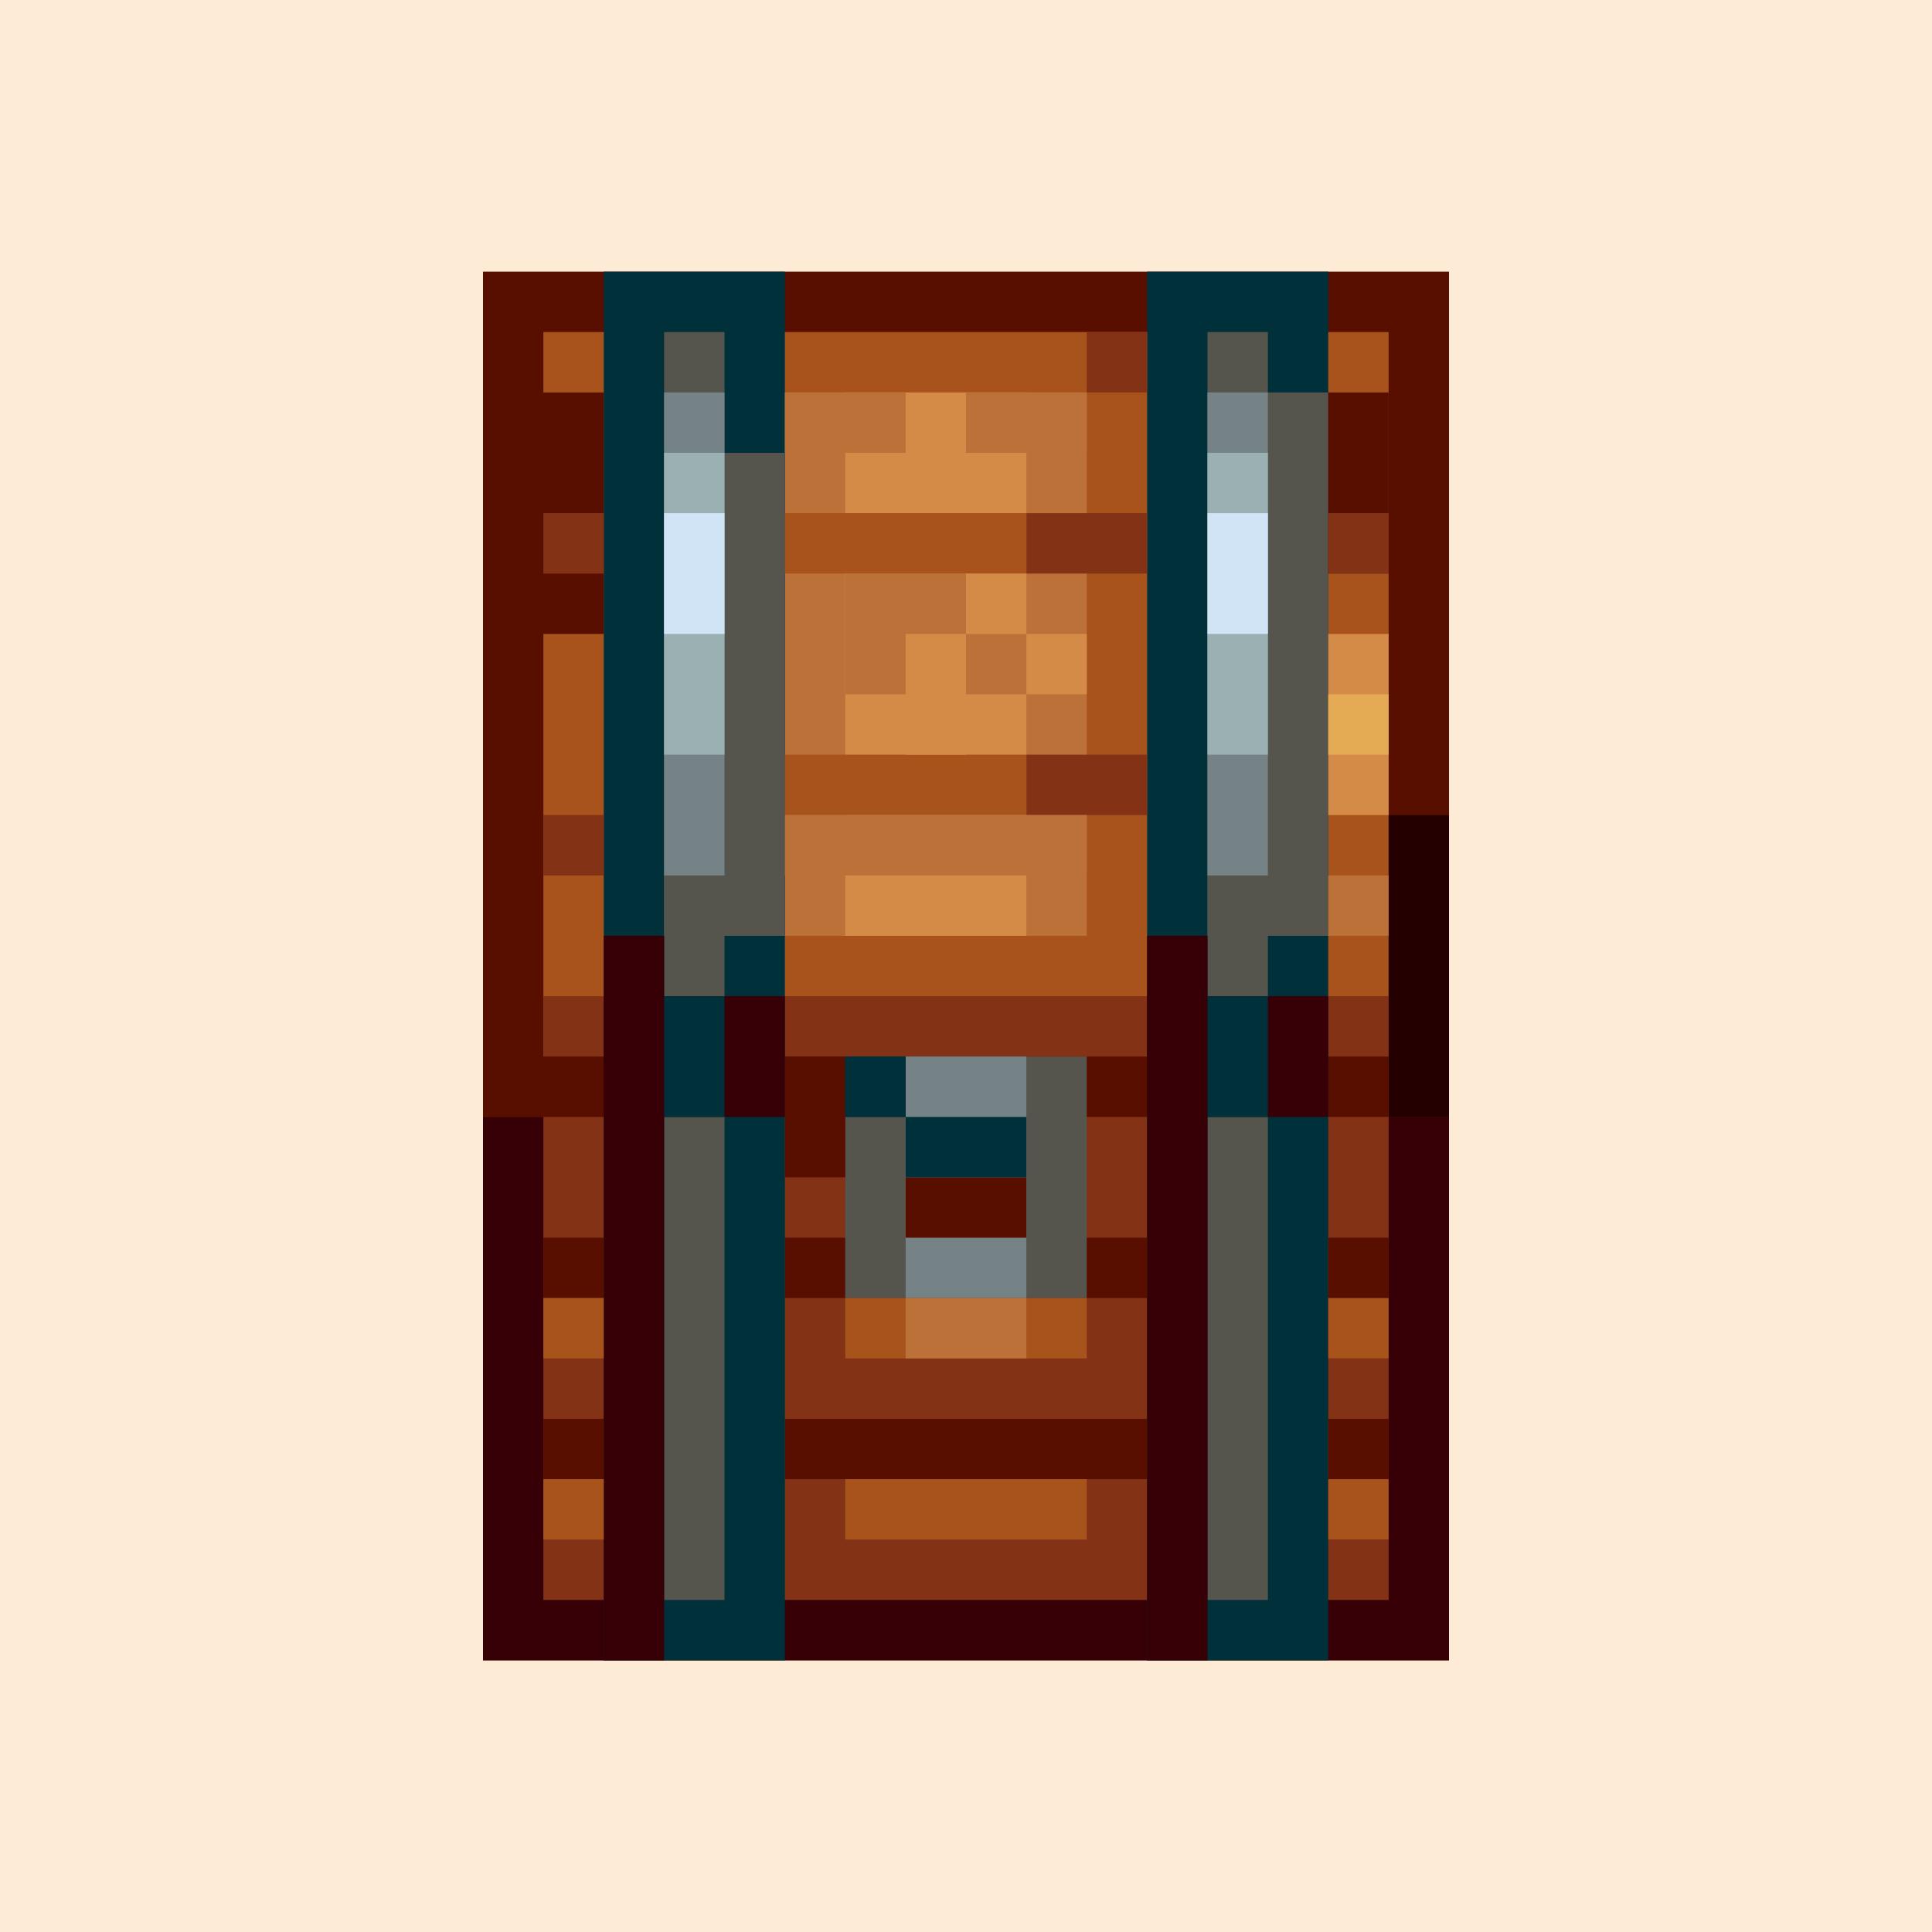
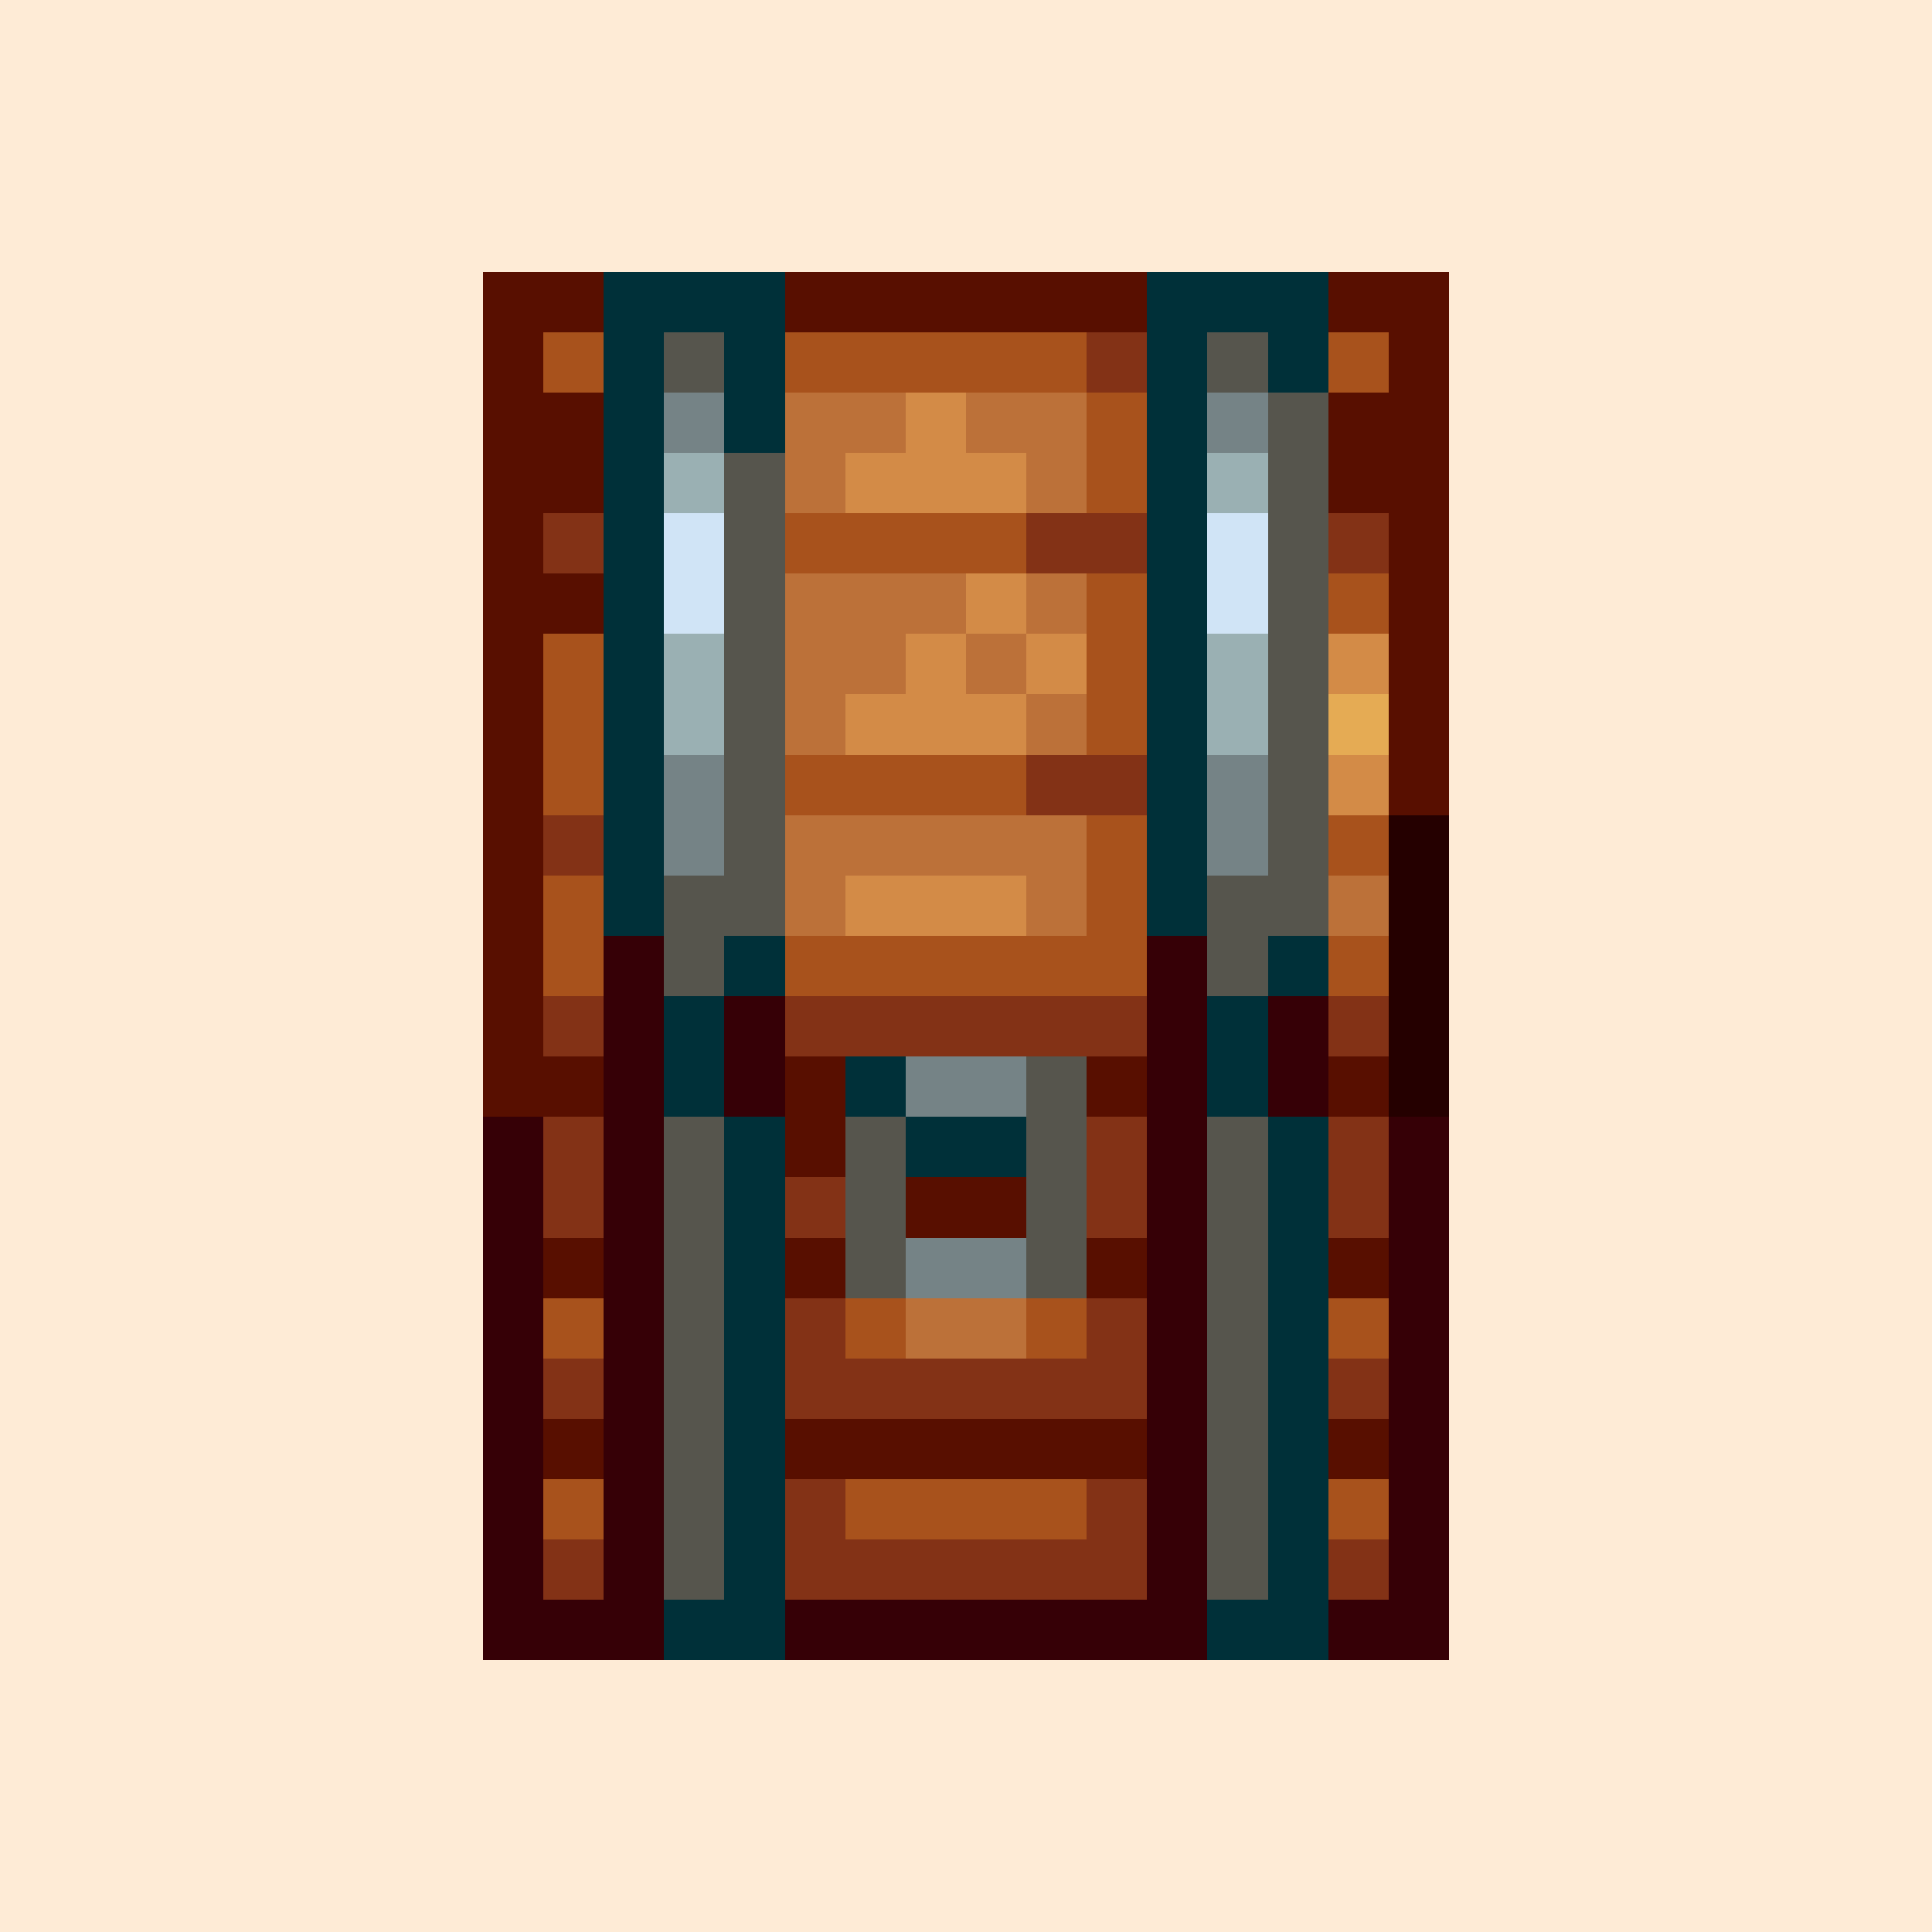
- <svg xmlns="http://www.w3.org/2000/svg" viewBox="0 0 32 32">
+ <svg xmlns="http://www.w3.org/2000/svg" viewBox="0 0 32 32" shape-rendering="crispEdges">
  <path fill="#FEEBD6" d="M0 0h32v32H0z" />
  <g transform="translate(8,4.5)" clip-path="path('M3 0v1H2v1H1v1H0v19h1v1h14v-1h1V3h-1V2h-1V1h-1V0z')">
    <path d="M0 0h16v23H0z" fill="#580f00" />
    <path d="M1 1h14v21H1z" fill="#a8521c" />
    <path d="M0 14h16v9H0z" fill="#360006" />
    <path d="M1 12h14v10H1z" fill="#833216" />
    <path d="M5 13h6v1H5zm0 3h6v1H5zM0 2h2v4H0zm5 17h6v1H5z" fill="#580f00" />
    <path d="M5 2h5v9H5z" fill="#bc7139" />
    <path d="M6 13h4v4H6z" fill="#56554d" />
    <path d="M2 0h3v23H2zm9 0h3v23h-3z" fill="#003039" />
    <g fill="#56554d">
      <path d="M3 1h1v21H3zm9 0h1v21h-1z" />
      <path d="M3 3h2v8H3zm9-1h2v9h-2z" />
    </g>
    <path d="M2 11h1v12H2zm9 0h1v12h-1z" fill="#360006" />
    <path d="M3 2h1v8H3zm9 0h1v8h-1zM7 13h2v4H7z" fill="#758386" />
    <path d="M3 3h1v5H3zm9 0h1v5h-1z" fill="#9ab0b3" />
    <path d="M15 9h1v5h-1z" fill="#250000" />
    <path d="M6 2h3v9H6z" fill="#d38b47" />
    <path d="M0 13h2v1H0zm1 3h1v1H1zm0 3h1v1H1zm6-4h2v1H7zm7-13h1v3h-1zm0 14h1v2h-1zm0 3h1v2h-1zm0-6h1v1h-1zm-9 0h1v2H5z" fill="#580f00" />
    <path d="M3 4h1v2H3zm9 0h1v2h-1z" fill="#d0e4f6" />
    <path d="M2 12h3v2H2zm9 0h3v2h-3z" fill="#360006" />
    <g fill="#003039">
      <path d="M3 12h1v2H3zm9 0h1v2h-1zm-5 2h2v1H7zm-1-1h1v1H6z" />
      <path d="M6 13h1v1H6z" />
    </g>
    <path d="M1 4h1v1H1zm0 5h1v1H1zm8-5h2v1H9zm0 4h2v1H9zm1-7h1v1h-1zm4 3h1v1h-1z" fill="#833216" />
    <path d="M1 17h1v1H1zm0 3h1v1H1zm5-3h4v1H6zm8 0h1v1h-1zm0 3h1v1h-1zM5 4h4v1H5zm0 4h4v1H5zm1 12h4v1H6z" fill="#a8521c" />
    <path d="M5 2h2v1H5zm3 0h2v1H8zM6 5h3v2H6zM5 9h5v1H5zm2 8h2v1H7zm7-7h1v1h-1z" fill="#bc7139" />
    <path d="M7 6h1v2H7zm7 0h1v3h-1zM8 5h1v1H8zm1 1h1v1H9z" fill="#d38b47" />
    <path d="M14 7h1v1h-1z" fill="#e5ab54" />
  </g>
</svg>
